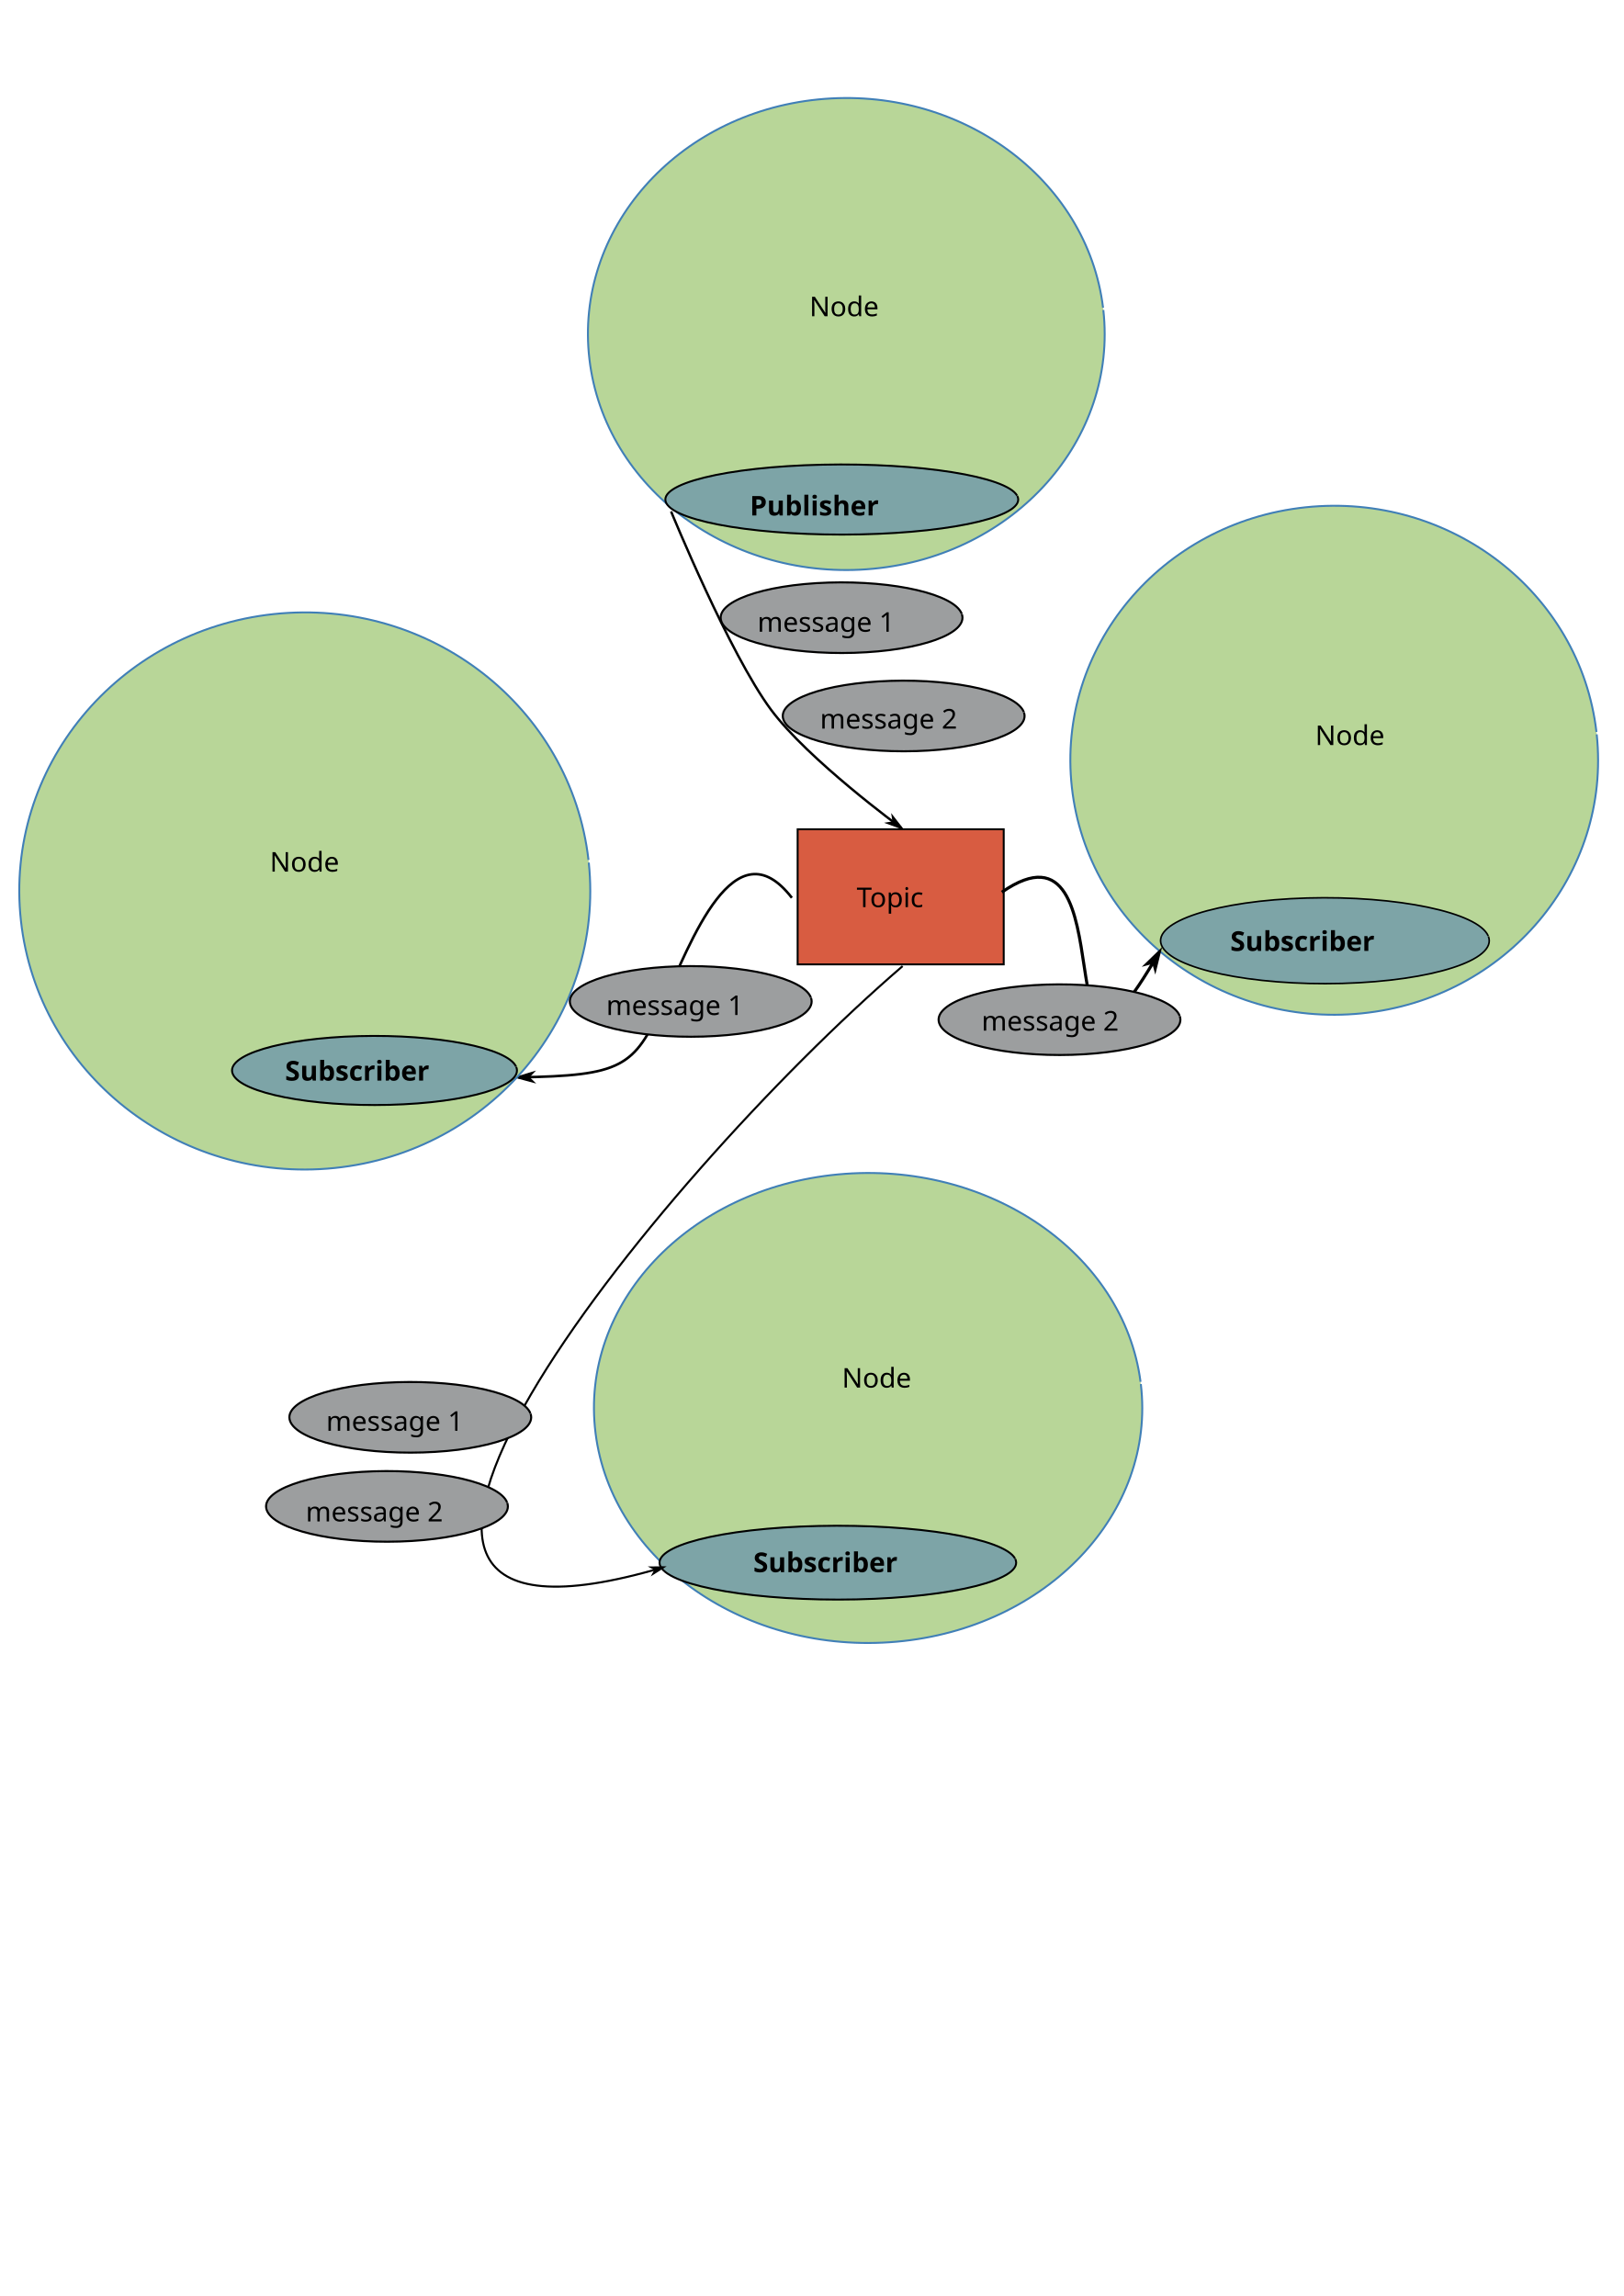
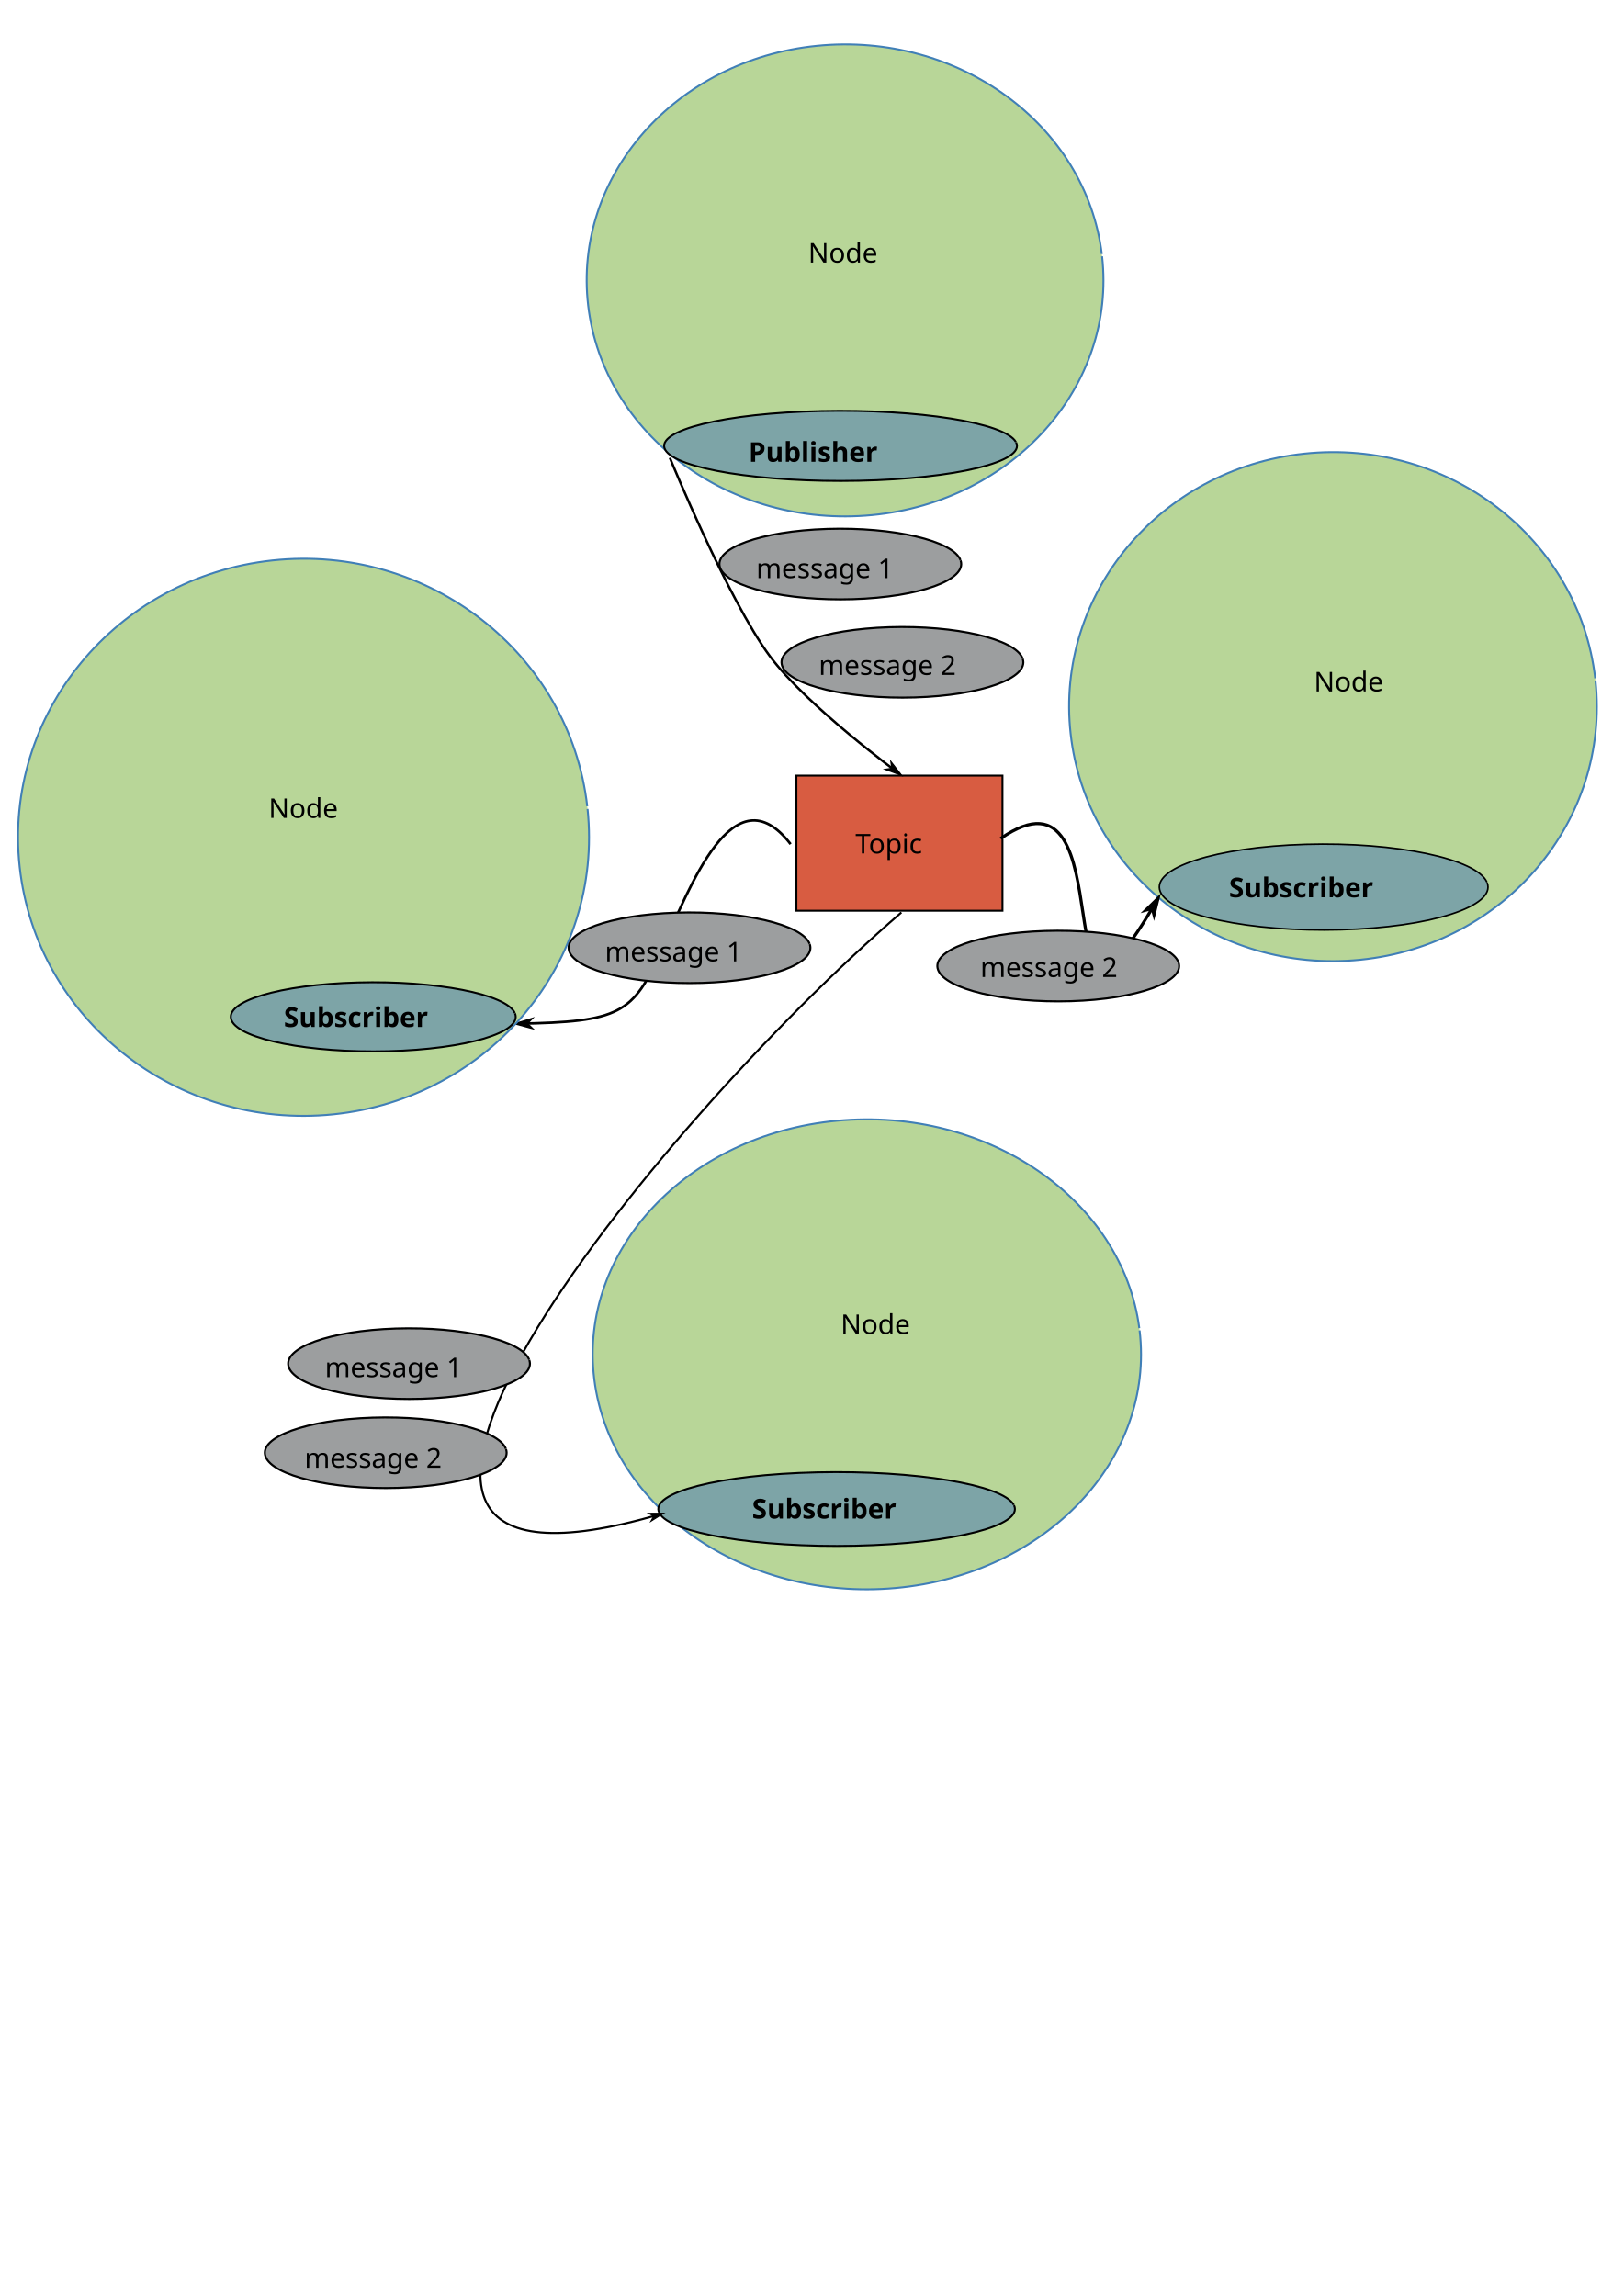
- <svg xmlns="http://www.w3.org/2000/svg" id="svg8" version="1.1" viewBox="0 0 210 297" height="297mm" width="210mm">
+ <svg xmlns="http://www.w3.org/2000/svg" width="210mm" height="297mm" viewBox="0 0 210 297" version="1.1" id="svg8">
  <defs id="defs2">
-     <marker style="overflow:visible;" id="marker1387" refX="0.0" refY="0.0" orient="auto">
-       <path transform="scale(0.4) rotate(180) translate(10,0)" style="fill-rule:evenodd;stroke:#000000;stroke-width:1pt;stroke-opacity:1;fill:#000000;fill-opacity:1" d="M 0.0,0.0 L 5.0,-5.0 L -12.5,0.0 L 5.0,5.0 L 0.0,0.0 z " id="path1385" />
+     <marker orient="auto" refY="0.0" refX="0.0" id="marker1387" style="overflow:visible;">
+       <path id="path1385" d="M 0.0,0.0 L 5.0,-5.0 L -12.5,0.0 L 5.0,5.0 L 0.0,0.0 z " style="fill-rule:evenodd;stroke:#000000;stroke-width:1pt;stroke-opacity:1;fill:#000000;fill-opacity:1" transform="scale(0.4) rotate(180) translate(10,0)" />
    </marker>
-     <marker orient="auto" refY="0.0" refX="0.0" id="marker1311" style="overflow:visible;">
-       <path id="path1309" d="M 0.0,0.0 L 5.0,-5.0 L -12.5,0.0 L 5.0,5.0 L 0.0,0.0 z " style="fill-rule:evenodd;stroke:#000000;stroke-width:1pt;stroke-opacity:1;fill:#000000;fill-opacity:1" transform="scale(0.4) rotate(180) translate(10,0)" />
+     <marker style="overflow:visible;" id="marker1311" refX="0.0" refY="0.0" orient="auto">
+       <path transform="scale(0.4) rotate(180) translate(10,0)" style="fill-rule:evenodd;stroke:#000000;stroke-width:1pt;stroke-opacity:1;fill:#000000;fill-opacity:1" d="M 0.0,0.0 L 5.0,-5.0 L -12.5,0.0 L 5.0,5.0 L 0.0,0.0 z " id="path1309" />
    </marker>
-     <marker orient="auto" refY="0.0" refX="0.0" id="marker1301" style="overflow:visible;">
-       <path id="path1299" d="M 0.0,0.0 L 5.0,-5.0 L -12.5,0.0 L 5.0,5.0 L 0.0,0.0 z " style="fill-rule:evenodd;stroke:#000000;stroke-width:1pt;stroke-opacity:1;fill:#000000;fill-opacity:1" transform="scale(0.4) rotate(180) translate(10,0)" />
+     <marker style="overflow:visible;" id="marker1301" refX="0.0" refY="0.0" orient="auto">
+       <path transform="scale(0.4) rotate(180) translate(10,0)" style="fill-rule:evenodd;stroke:#000000;stroke-width:1pt;stroke-opacity:1;fill:#000000;fill-opacity:1" d="M 0.0,0.0 L 5.0,-5.0 L -12.5,0.0 L 5.0,5.0 L 0.0,0.0 z " id="path1299" />
    </marker>
-     <marker orient="auto" refY="0.0" refX="0.0" id="marker1291" style="overflow:visible;">
-       <path id="path1289" d="M 0.0,0.0 L 5.0,-5.0 L -12.5,0.0 L 5.0,5.0 L 0.0,0.0 z " style="fill-rule:evenodd;stroke:#000000;stroke-width:1pt;stroke-opacity:1;fill:#000000;fill-opacity:1" transform="scale(0.4) rotate(180) translate(10,0)" />
+     <marker style="overflow:visible;" id="marker1291" refX="0.0" refY="0.0" orient="auto">
+       <path transform="scale(0.4) rotate(180) translate(10,0)" style="fill-rule:evenodd;stroke:#000000;stroke-width:1pt;stroke-opacity:1;fill:#000000;fill-opacity:1" d="M 0.0,0.0 L 5.0,-5.0 L -12.5,0.0 L 5.0,5.0 L 0.0,0.0 z " id="path1289" />
    </marker>
  </defs>
  <g id="layer1">
-     <path d="m 206.509,94.994 a 34.126,32.919 0 0 1 -30.393,36.091 34.126,32.919 0 0 1 -37.487,-29.231 34.126,32.919 0 0 1 30.212,-36.232 34.126,32.919 0 0 1 37.633,29.056" id="path868" style="fill:#b8d698;fill-rule:evenodd;stroke:#407fb7;stroke-width:0.25;stroke-miterlimit:10;stroke-opacity:1;fill-opacity:1" />
-     <path d="M 142.698,40.1 A 33.415,30.527 0 0 1 112.938,73.569 33.415,30.527 0 0 1 76.232,46.462 33.415,30.527 0 0 1 105.815,12.863 a 33.415,30.527 0 0 1 36.849,26.945" id="path870" style="fill:#b8d698;fill-rule:evenodd;stroke:#407fb7;stroke-width:0.25;stroke-miterlimit:10;stroke-opacity:1;fill-opacity:1" />
-     <path d="m 147.548,179.036 a 35.455,30.396 0 0 1 -31.577,33.325 35.455,30.396 0 0 1 -38.948,-26.991 35.455,30.396 0 0 1 31.389,-33.455 35.455,30.396 0 0 1 39.099,26.83" id="path872" style="fill:#b8d698;fill-rule:evenodd;stroke:#407fb7;stroke-width:0.25;stroke-miterlimit:10;stroke-opacity:1;fill-opacity:1" />
-     <rect y="107.271" x="103.162" height="17.477" width="26.652" id="rect874" style="fill:#d85c41;fill-rule:evenodd;stroke:#000000;stroke-width:0.25;stroke-miterlimit:10;fill-opacity:1" />
-     <path d="m 131.305,201.653 a 23.062,4.777 0 0 1 -20.539,5.237 23.062,4.777 0 0 1 -25.333,-4.241 23.062,4.777 0 0 1 20.417,-5.257 23.062,4.777 0 0 1 25.431,4.216" id="path876" style="fill:#7da4a7;fill-rule:evenodd;stroke:#000000;stroke-width:0.25;stroke-miterlimit:10;fill-opacity:1" />
-     <path d="m 192.499,121.12 a 21.253,5.555 0 0 1 -18.928,6.091 21.253,5.555 0 0 1 -23.346,-4.933 21.253,5.555 0 0 1 18.815,-6.115 21.253,5.555 0 0 1 23.437,4.904" id="path878" style="fill:#7da4a7;fill-rule:evenodd;stroke:#000000;stroke-width:0.208;stroke-miterlimit:10;fill-opacity:1" />
-     <path d="M 131.572,64.155 A 22.818,4.535 0 0 1 111.25,69.127 22.818,4.535 0 0 1 86.184,65.1 22.818,4.535 0 0 1 106.385,60.109 22.818,4.535 0 0 1 131.548,64.112" id="path882" style="fill:#7da4a7;fill-rule:evenodd;stroke:#000000;stroke-width:0.25;stroke-miterlimit:10;fill-opacity:1" />
-     <path id="path888" d="m 86.795,66.161 c 0,0 7.544,18.399 12.922,25.643 4.813,6.484 16.792,15.248 16.792,15.248" style="fill:none;stroke:#000000;stroke-width:0.307px;stroke-linecap:butt;stroke-linejoin:miter;stroke-opacity:1;marker-end:url(#marker1291)" />
-     <path id="path890" d="m 102.415,116.137 c -7.4,-9.587 -13.06,5.629 -16.72,13.777 -3.66,8.148 -5.318,9.229 -18.641,9.447" style="fill:none;stroke:#000000;stroke-width:0.331;stroke-linecap:butt;stroke-linejoin:miter;stroke-miterlimit:4;stroke-dasharray:none;stroke-opacity:1;marker-end:url(#marker1387)" />
-     <path id="path898" d="M 116.74,124.97 C 84.266,152.933 31.368,218.815 85.728,202.755" style="fill:none;stroke:#000000;stroke-width:0.265px;stroke-linecap:butt;stroke-linejoin:miter;stroke-opacity:1;marker-end:url(#marker1301)" />
-     <path id="path904" d="m 129.941,116.178 -0.213,0.158 15.914,21.492 0.213,-0.158 c -9.51,-3.235 -17.728,-7.677 -15.914,-21.492 z" style="color:#000000;font-style:normal;font-variant:normal;font-weight:normal;font-stretch:normal;font-size:medium;line-height:normal;font-family:sans-serif;font-variant-ligatures:normal;font-variant-position:normal;font-variant-caps:normal;font-variant-numeric:normal;font-variant-alternates:normal;font-variant-east-asian:normal;font-feature-settings:normal;font-variation-settings:normal;text-indent:0;text-align:start;text-decoration:none;text-decoration-line:none;text-decoration-style:solid;text-decoration-color:#000000;letter-spacing:normal;word-spacing:normal;text-transform:none;writing-mode:lr-tb;direction:ltr;text-orientation:mixed;dominant-baseline:auto;baseline-shift:baseline;text-anchor:start;white-space:normal;shape-padding:0;shape-margin:0;inline-size:0;clip-rule:nonzero;display:inline;overflow:visible;visibility:visible;opacity:1;isolation:auto;mix-blend-mode:normal;color-interpolation:sRGB;color-interpolation-filters:linearRGB;solid-color:#000000;solid-opacity:1;vector-effect:none;fill:none;fill-opacity:1;fill-rule:nonzero;stroke:none;stroke-width:0.265px;stroke-linecap:butt;stroke-linejoin:miter;stroke-miterlimit:4;stroke-dasharray:none;stroke-dashoffset:0;stroke-opacity:1;color-rendering:auto;image-rendering:auto;shape-rendering:auto;text-rendering:auto;enable-background:accumulate;stop-color:#000000;stop-opacity:1" />
-     <path style="fill:none;stroke:#000000;stroke-width:0.398;stroke-linecap:butt;stroke-linejoin:miter;stroke-miterlimit:4;stroke-dasharray:none;stroke-opacity:1;marker-end:url(#marker1311)" d="m 129.576,115.41 c 16.877,-11.738 4.76,34.884 20.337,7.773" id="path890-6" />
-     <text xml:space="preserve" style="font-weight:bold;font-size:3.528px;line-height:1.25;font-family:sans-serif;-inkscape-font-specification:'sans-serif Bold';stroke-width:0.265" x="104.688" y="40.909" id="text941-7">
-       <tspan id="tspan939-5" x="104.688" y="40.909" style="font-weight:normal;stroke-width:0.265">Node</tspan>
+     <path style="fill:#b8d698;fill-opacity:1;fill-rule:evenodd;stroke:#407fb7;stroke-width:0.25;stroke-miterlimit:10;stroke-opacity:1" id="path868" d="M 206.348,88.054 A 34.126,32.919 0 0 1 175.956,124.145 34.126,32.919 0 0 1 138.469,94.914 34.126,32.919 0 0 1 168.681,58.682 34.126,32.919 0 0 1 206.313,87.739" />
+     <path style="fill:#b8d698;fill-opacity:1;fill-rule:evenodd;stroke:#407fb7;stroke-width:0.25;stroke-miterlimit:10;stroke-opacity:1" id="path870" d="M 142.537,33.16 A 33.415,30.527 0 0 1 112.778,66.629 33.415,30.527 0 0 1 76.071,39.522 33.415,30.527 0 0 1 105.654,5.923 33.415,30.527 0 0 1 142.503,32.868" />
+     <path style="fill:#b8d698;fill-opacity:1;fill-rule:evenodd;stroke:#407fb7;stroke-width:0.25;stroke-miterlimit:10;stroke-opacity:1" id="path872" d="m 147.387,172.096 a 35.455,30.396 0 0 1 -31.577,33.325 35.455,30.396 0 0 1 -38.948,-26.991 35.455,30.396 0 0 1 31.389,-33.455 35.455,30.396 0 0 1 39.099,26.83" />
+     <rect style="fill:#d85c41;fill-opacity:1;fill-rule:evenodd;stroke:#000000;stroke-width:0.25;stroke-miterlimit:10" id="rect874" width="26.652" height="17.477" x="103.002" y="100.33" />
+     <path style="fill:#7da4a7;fill-opacity:1;fill-rule:evenodd;stroke:#000000;stroke-width:0.25;stroke-miterlimit:10" id="path876" d="m 131.144,194.713 a 23.062,4.777 0 0 1 -20.539,5.237 23.062,4.777 0 0 1 -25.333,-4.241 23.062,4.777 0 0 1 20.417,-5.257 23.062,4.777 0 0 1 25.431,4.216" />
+     <path style="fill:#7da4a7;fill-opacity:1;fill-rule:evenodd;stroke:#000000;stroke-width:0.208;stroke-miterlimit:10" id="path878" d="m 192.338,114.18 a 21.253,5.555 0 0 1 -18.928,6.091 21.253,5.555 0 0 1 -23.346,-4.933 21.253,5.555 0 0 1 18.815,-6.115 21.253,5.555 0 0 1 23.437,4.904" />
+     <path style="fill:#7da4a7;fill-opacity:1;fill-rule:evenodd;stroke:#000000;stroke-width:0.25;stroke-miterlimit:10" id="path882" d="m 131.411,57.215 a 22.818,4.535 0 0 1 -20.322,4.972 22.818,4.535 0 0 1 -25.066,-4.027 22.818,4.535 0 0 1 20.201,-4.991 22.818,4.535 0 0 1 25.163,4.003" />
+     <path style="fill:none;stroke:#000000;stroke-width:0.307px;stroke-linecap:butt;stroke-linejoin:miter;stroke-opacity:1;marker-end:url(#marker1291)" d="m 86.635,59.221 c 0,0 7.544,18.399 12.922,25.643 4.813,6.484 16.792,15.248 16.792,15.248" id="path888" />
+     <path style="fill:none;stroke:#000000;stroke-width:0.331;stroke-linecap:butt;stroke-linejoin:miter;stroke-miterlimit:4;stroke-dasharray:none;stroke-opacity:1;marker-end:url(#marker1387)" d="m 102.254,109.196 c -7.4,-9.587 -13.06,5.629 -16.72,13.777 -3.66,8.148 -5.318,9.229 -18.641,9.447" id="path890" />
+     <path style="fill:none;stroke:#000000;stroke-width:0.265px;stroke-linecap:butt;stroke-linejoin:miter;stroke-opacity:1;marker-end:url(#marker1301)" d="M 116.58,118.029 C 84.105,145.992 31.207,211.874 85.568,195.815" id="path898" />
+     <path style="color:#000000;font-style:normal;font-variant:normal;font-weight:normal;font-stretch:normal;font-size:medium;line-height:normal;font-family:sans-serif;font-variant-ligatures:normal;font-variant-position:normal;font-variant-caps:normal;font-variant-numeric:normal;font-variant-alternates:normal;font-variant-east-asian:normal;font-feature-settings:normal;font-variation-settings:normal;text-indent:0;text-align:start;text-decoration:none;text-decoration-line:none;text-decoration-style:solid;text-decoration-color:#000000;letter-spacing:normal;word-spacing:normal;text-transform:none;writing-mode:lr-tb;direction:ltr;text-orientation:mixed;dominant-baseline:auto;baseline-shift:baseline;text-anchor:start;white-space:normal;shape-padding:0;shape-margin:0;inline-size:0;clip-rule:nonzero;display:inline;overflow:visible;visibility:visible;opacity:1;isolation:auto;mix-blend-mode:normal;color-interpolation:sRGB;color-interpolation-filters:linearRGB;solid-color:#000000;solid-opacity:1;vector-effect:none;fill:none;fill-opacity:1;fill-rule:nonzero;stroke:none;stroke-width:0.265px;stroke-linecap:butt;stroke-linejoin:miter;stroke-miterlimit:4;stroke-dasharray:none;stroke-dashoffset:0;stroke-opacity:1;color-rendering:auto;image-rendering:auto;shape-rendering:auto;text-rendering:auto;enable-background:accumulate;stop-color:#000000;stop-opacity:1" d="m 129.781,109.237 -0.213,0.158 15.914,21.492 0.213,-0.158 c -9.51,-3.235 -17.728,-7.677 -15.914,-21.492 z" id="path904" />
+     <path id="path890-6" d="m 129.415,108.47 c 16.877,-11.738 4.76,34.884 20.337,7.773" style="fill:none;stroke:#000000;stroke-width:0.398;stroke-linecap:butt;stroke-linejoin:miter;stroke-miterlimit:4;stroke-dasharray:none;stroke-opacity:1;marker-end:url(#marker1311)" />
+     <text id="text941-7" y="33.969" x="104.527" style="font-weight:bold;font-size:3.528px;line-height:1.25;font-family:sans-serif;-inkscape-font-specification:'sans-serif Bold';stroke-width:0.265" xml:space="preserve">
+       <tspan style="font-weight:normal;stroke-width:0.265" y="33.969" x="104.527" id="tspan939-5">Node</tspan>
    </text>
-     <text xml:space="preserve" style="font-weight:bold;font-size:3.528px;line-height:1.25;font-family:sans-serif;-inkscape-font-specification:'sans-serif Bold';stroke-width:0.265" x="170.097" y="96.376" id="text941-3">
-       <tspan id="tspan939-56" x="170.097" y="96.376" style="font-weight:normal;stroke-width:0.265">Node</tspan>
+     <text id="text941-3" y="89.435" x="169.937" style="font-weight:bold;font-size:3.528px;line-height:1.25;font-family:sans-serif;-inkscape-font-specification:'sans-serif Bold';stroke-width:0.265" xml:space="preserve">
+       <tspan style="font-weight:normal;stroke-width:0.265" y="89.435" x="169.937" id="tspan939-56">Node</tspan>
    </text>
-     <text xml:space="preserve" style="font-weight:bold;font-size:3.528px;line-height:1.25;font-family:sans-serif;-inkscape-font-specification:'sans-serif Bold';stroke-width:0.265" x="108.891" y="179.492" id="text941-2">
-       <tspan id="tspan939-9" x="108.891" y="179.492" style="font-weight:normal;stroke-width:0.265">Node</tspan>
+     <text id="text941-2" y="172.552" x="108.731" style="font-weight:bold;font-size:3.528px;line-height:1.25;font-family:sans-serif;-inkscape-font-specification:'sans-serif Bold';stroke-width:0.265" xml:space="preserve">
+       <tspan style="font-weight:normal;stroke-width:0.265" y="172.552" x="108.731" id="tspan939-9">Node</tspan>
    </text>
-     <path id="path866" style="fill:#b8d698;fill-rule:evenodd;stroke:#407fb7;stroke-width:0.25;stroke-miterlimit:10;stroke-opacity:1;fill-opacity:1" d="M 76.149,111.583 A 36.923,36.031 0 0 1 43.266,151.086 36.923,36.031 0 0 1 2.706,119.092 36.923,36.031 0 0 1 35.395,79.435 36.923,36.031 0 0 1 76.111,111.238" />
-     <path id="path880" style="fill:#7da4a7;fill-rule:evenodd;stroke:#000000;stroke-width:0.25;stroke-miterlimit:10;fill-opacity:1" d="m 66.766,138.016 a 18.426,4.47 0 0 1 -16.41,4.9 18.426,4.47 0 0 1 -20.241,-3.969 18.426,4.47 0 0 1 16.313,-4.919 18.426,4.47 0 0 1 20.319,3.945" />
-     <text id="text941" y="112.749" x="34.898" style="font-weight:bold;font-size:3.528px;line-height:1.25;font-family:sans-serif;-inkscape-font-specification:'sans-serif Bold';stroke-width:0.265" xml:space="preserve">
-       <tspan style="font-weight:normal;stroke-width:0.265" y="112.749" x="34.898" id="tspan939">Node</tspan>
+     <path d="M 75.989,104.643 A 36.923,36.031 0 0 1 43.105,144.146 36.923,36.031 0 0 1 2.546,112.151 36.923,36.031 0 0 1 35.234,72.494 36.923,36.031 0 0 1 75.951,104.298" style="fill:#b8d698;fill-opacity:1;fill-rule:evenodd;stroke:#407fb7;stroke-width:0.25;stroke-miterlimit:10;stroke-opacity:1" id="path866" />
+     <path d="m 66.605,131.076 a 18.426,4.47 0 0 1 -16.41,4.9 18.426,4.47 0 0 1 -20.241,-3.969 18.426,4.47 0 0 1 16.313,-4.919 18.426,4.47 0 0 1 20.319,3.945" style="fill:#7da4a7;fill-opacity:1;fill-rule:evenodd;stroke:#000000;stroke-width:0.25;stroke-miterlimit:10" id="path880" />
+     <text xml:space="preserve" style="font-weight:bold;font-size:3.528px;line-height:1.25;font-family:sans-serif;-inkscape-font-specification:'sans-serif Bold';stroke-width:0.265" x="34.737" y="105.808" id="text941">
+       <tspan id="tspan939" x="34.737" y="105.808" style="font-weight:normal;stroke-width:0.265">Node</tspan>
    </text>
-     <text id="text979" y="139.784" x="36.868" style="font-weight:bold;font-size:3.528px;line-height:1.25;font-family:sans-serif;-inkscape-font-specification:'sans-serif Bold';stroke-width:0.265" xml:space="preserve">
-       <tspan style="stroke-width:0.265" y="139.784" x="36.868" id="tspan977">Subscriber</tspan>
+     <text xml:space="preserve" style="font-weight:bold;font-size:3.528px;line-height:1.25;font-family:sans-serif;-inkscape-font-specification:'sans-serif Bold';stroke-width:0.265" x="36.707" y="132.844" id="text979">
+       <tspan id="tspan977" x="36.707" y="132.844" style="stroke-width:0.265">Subscriber</tspan>
    </text>
-     <text xml:space="preserve" style="font-weight:bold;font-size:3.528px;line-height:1.25;font-family:sans-serif;-inkscape-font-specification:'sans-serif Bold';stroke-width:0.265" x="97.424" y="203.371" id="text979-1">
-       <tspan id="tspan977-2" x="97.424" y="203.371" style="stroke-width:0.265">Subscriber</tspan>
+     <text id="text979-1" y="196.43" x="97.263" style="font-weight:bold;font-size:3.528px;line-height:1.25;font-family:sans-serif;-inkscape-font-specification:'sans-serif Bold';stroke-width:0.265" xml:space="preserve">
+       <tspan style="stroke-width:0.265" y="196.43" x="97.263" id="tspan977-2">Subscriber</tspan>
    </text>
-     <text xml:space="preserve" style="font-weight:bold;font-size:3.528px;line-height:1.25;font-family:sans-serif;-inkscape-font-specification:'sans-serif Bold';stroke-width:0.265" x="159.116" y="123.009" id="text979-7">
-       <tspan id="tspan977-0" x="159.116" y="123.009" style="stroke-width:0.265">Subscriber</tspan>
+     <text id="text979-7" y="116.068" x="158.955" style="font-weight:bold;font-size:3.528px;line-height:1.25;font-family:sans-serif;-inkscape-font-specification:'sans-serif Bold';stroke-width:0.265" xml:space="preserve">
+       <tspan style="stroke-width:0.265" y="116.068" x="158.955" id="tspan977-0">Subscriber</tspan>
    </text>
-     <text xml:space="preserve" style="font-weight:bold;font-size:3.528px;line-height:1.25;font-family:sans-serif;-inkscape-font-specification:'sans-serif Bold';stroke-width:0.265" x="96.981" y="66.676" id="text979-9">
-       <tspan id="tspan977-3" x="96.981" y="66.676" style="stroke-width:0.265">Publisher</tspan>
+     <text id="text979-9" y="59.735" x="96.82" style="font-weight:bold;font-size:3.528px;line-height:1.25;font-family:sans-serif;-inkscape-font-specification:'sans-serif Bold';stroke-width:0.265" xml:space="preserve">
+       <tspan style="stroke-width:0.265" y="59.735" x="96.82" id="tspan977-3">Publisher</tspan>
    </text>
-     <text id="text1017" y="117.34" x="110.802" style="font-weight:bold;font-size:3.528px;line-height:1.25;font-family:sans-serif;-inkscape-font-specification:'sans-serif Bold';stroke-width:0.265" xml:space="preserve">
-       <tspan style="stroke-width:0.265;font-weight:normal" y="117.34" x="110.802" id="tspan1015">Topic</tspan>
+     <text xml:space="preserve" style="font-weight:bold;font-size:3.528px;line-height:1.25;font-family:sans-serif;-inkscape-font-specification:'sans-serif Bold';stroke-width:0.265" x="110.642" y="110.4" id="text1017">
+       <tspan id="tspan1015" x="110.642" y="110.4" style="font-weight:normal;stroke-width:0.265">Topic</tspan>
    </text>
-     <path id="path1491" style="fill:#9c9e9f;fill-rule:evenodd;stroke:#000000;stroke-width:0.265;stroke-linejoin:miter;stroke-miterlimit:4;stroke-dasharray:none;stroke-opacity:1;fill-opacity:1" d="m 124.398,79.436 a 15.636,4.569 0 0 1 -13.925,5.009 15.636,4.569 0 0 1 -17.176,-4.057 15.636,4.569 0 0 1 13.843,-5.028 15.636,4.569 0 0 1 17.243,4.033" />
-     <text id="text1495" y="81.721" x="97.963" style="font-weight:bold;font-size:3.528px;line-height:1.25;font-family:sans-serif;-inkscape-font-specification:'sans-serif Bold';stroke-width:0.265" xml:space="preserve">
-       <tspan style="font-weight:normal;stroke-width:0.265" y="81.721" x="97.963" id="tspan1493">message 1</tspan>
-       <tspan style="font-weight:normal;stroke-width:0.265" y="86.131" x="97.963" id="tspan1603" />
+     <path d="m 124.237,72.496 a 15.636,4.569 0 0 1 -13.925,5.009 15.636,4.569 0 0 1 -17.176,-4.057 15.636,4.569 0 0 1 13.843,-5.028 15.636,4.569 0 0 1 17.243,4.033" style="fill:#9c9e9f;fill-opacity:1;fill-rule:evenodd;stroke:#000000;stroke-width:0.265;stroke-linejoin:miter;stroke-miterlimit:4;stroke-dasharray:none;stroke-opacity:1" id="path1491" />
+     <text xml:space="preserve" style="font-weight:bold;font-size:3.528px;line-height:1.25;font-family:sans-serif;-inkscape-font-specification:'sans-serif Bold';stroke-width:0.265" x="97.803" y="74.781" id="text1495">
+       <tspan id="tspan1493" x="97.803" y="74.781" style="font-weight:normal;stroke-width:0.265">message 1</tspan>
+       <tspan id="tspan1603" x="97.803" y="79.191" style="font-weight:normal;stroke-width:0.265" />
    </text>
-     <g transform="translate(2.505187,0.3061675)" id="g1720">
-       <path d="m 66.113,182.565 a 15.636,4.569 0 0 1 -13.925,5.009 15.636,4.569 0 0 1 -17.176,-4.057 15.636,4.569 0 0 1 13.843,-5.028 15.636,4.569 0 0 1 17.243,4.033" id="path1491-6" style="fill:#9c9e9f;fill-opacity:1;fill-rule:evenodd;stroke:#000000;stroke-width:0.265;stroke-linejoin:miter;stroke-miterlimit:4;stroke-dasharray:none;stroke-opacity:1" />
-       <text id="text1495-2" y="184.774" x="39.679" style="font-weight:bold;font-size:3.528px;line-height:1.25;font-family:sans-serif;-inkscape-font-specification:'sans-serif Bold';stroke-width:0.265" xml:space="preserve">
-         <tspan style="font-weight:normal;stroke-width:0.265" y="184.774" x="39.679" id="tspan1493-6">message 1</tspan>
+     <g id="g1720" transform="translate(2.344457,-6.63426)">
+       <path style="fill:#9c9e9f;fill-opacity:1;fill-rule:evenodd;stroke:#000000;stroke-width:0.265;stroke-linejoin:miter;stroke-miterlimit:4;stroke-dasharray:none;stroke-opacity:1" id="path1491-6" d="m 66.113,182.565 a 15.636,4.569 0 0 1 -13.925,5.009 15.636,4.569 0 0 1 -17.176,-4.057 15.636,4.569 0 0 1 13.843,-5.028 15.636,4.569 0 0 1 17.243,4.033" />
+       <text xml:space="preserve" style="font-weight:bold;font-size:3.528px;line-height:1.25;font-family:sans-serif;-inkscape-font-specification:'sans-serif Bold';stroke-width:0.265" x="39.679" y="184.774" id="text1495-2">
+         <tspan id="tspan1493-6" x="39.679" y="184.774" style="font-weight:normal;stroke-width:0.265">message 1</tspan>
      </text>
    </g>
-     <path style="fill:#9c9e9f;fill-rule:evenodd;stroke:#000000;stroke-width:0.265;stroke-linejoin:miter;stroke-miterlimit:4;stroke-dasharray:none;stroke-opacity:1;fill-opacity:1" id="path1491-8" d="m 104.89,129.075 a 15.636,4.569 0 0 1 -13.925,5.009 15.636,4.569 0 0 1 -17.176,-4.057 15.636,4.569 0 0 1 13.843,-5.028 15.636,4.569 0 0 1 17.243,4.033" />
-     <text xml:space="preserve" style="font-weight:bold;font-size:3.528px;line-height:1.25;font-family:sans-serif;-inkscape-font-specification:'sans-serif Bold';stroke-width:0.265" x="78.405" y="131.299" id="text1495-7">
-       <tspan id="tspan1493-9" x="78.405" y="131.299" style="font-weight:normal;stroke-width:0.265">message 1</tspan>
+     <path d="m 104.729,122.134 a 15.636,4.569 0 0 1 -13.925,5.009 15.636,4.569 0 0 1 -17.176,-4.057 15.636,4.569 0 0 1 13.843,-5.028 15.636,4.569 0 0 1 17.243,4.033" id="path1491-8" style="fill:#9c9e9f;fill-opacity:1;fill-rule:evenodd;stroke:#000000;stroke-width:0.265;stroke-linejoin:miter;stroke-miterlimit:4;stroke-dasharray:none;stroke-opacity:1" />
+     <text id="text1495-7" y="124.359" x="78.244" style="font-weight:bold;font-size:3.528px;line-height:1.25;font-family:sans-serif;-inkscape-font-specification:'sans-serif Bold';stroke-width:0.265" xml:space="preserve">
+       <tspan style="font-weight:normal;stroke-width:0.265" y="124.359" x="78.244" id="tspan1493-9">message 1</tspan>
    </text>
-     <path style="fill:#9c9e9f;fill-rule:evenodd;stroke:#000000;stroke-width:0.265;stroke-linejoin:miter;stroke-miterlimit:4;stroke-dasharray:none;stroke-opacity:1;fill-opacity:1" id="path1491-0" d="m 152.583,131.437 a 15.636,4.569 0 0 1 -13.925,5.009 15.636,4.569 0 0 1 -17.176,-4.057 15.636,4.569 0 0 1 13.843,-5.028 15.636,4.569 0 0 1 17.243,4.033" />
-     <text xml:space="preserve" style="font-weight:bold;font-size:3.528px;line-height:1.25;font-family:sans-serif;-inkscape-font-specification:'sans-serif Bold';stroke-width:0.265" x="126.947" y="133.322" id="text1495-23">
-       <tspan id="tspan1493-7" x="126.947" y="133.322" style="font-weight:normal;stroke-width:0.265">message 2</tspan>
-       <tspan x="126.947" y="137.732" style="font-weight:normal;stroke-width:0.265" id="tspan1636" />
+     <path d="m 152.422,124.496 a 15.636,4.569 0 0 1 -13.925,5.009 15.636,4.569 0 0 1 -17.176,-4.057 15.636,4.569 0 0 1 13.843,-5.028 15.636,4.569 0 0 1 17.243,4.033" id="path1491-0" style="fill:#9c9e9f;fill-opacity:1;fill-rule:evenodd;stroke:#000000;stroke-width:0.265;stroke-linejoin:miter;stroke-miterlimit:4;stroke-dasharray:none;stroke-opacity:1" />
+     <text id="text1495-23" y="126.381" x="126.787" style="font-weight:bold;font-size:3.528px;line-height:1.25;font-family:sans-serif;-inkscape-font-specification:'sans-serif Bold';stroke-width:0.265" xml:space="preserve">
+       <tspan style="font-weight:normal;stroke-width:0.265" y="126.381" x="126.787" id="tspan1493-7">message 2</tspan>
+       <tspan id="tspan1636" style="font-weight:normal;stroke-width:0.265" y="130.791" x="126.787" />
    </text>
-     <path style="fill:#9c9e9f;fill-rule:evenodd;stroke:#000000;stroke-width:0.265;stroke-linejoin:miter;stroke-miterlimit:4;stroke-dasharray:none;stroke-opacity:1;fill-opacity:1" id="path1491-9" d="m 132.429,92.149 a 15.636,4.569 0 0 1 -13.925,5.009 15.636,4.569 0 0 1 -17.176,-4.057 15.636,4.569 0 0 1 13.843,-5.028 15.636,4.569 0 0 1 17.243,4.033" />
-     <text xml:space="preserve" style="font-weight:bold;font-size:3.528px;line-height:1.25;font-family:sans-serif;-inkscape-font-specification:'sans-serif Bold';stroke-width:0.265" x="106.055" y="94.249" id="text1495-22">
-       <tspan x="106.055" y="94.249" style="font-weight:normal;stroke-width:0.265" id="tspan1632">message 2</tspan>
-       <tspan id="tspan1603-9" x="106.055" y="98.658" style="font-weight:normal;stroke-width:0.265" />
+     <path d="m 132.268,85.208 a 15.636,4.569 0 0 1 -13.925,5.009 15.636,4.569 0 0 1 -17.176,-4.057 15.636,4.569 0 0 1 13.843,-5.028 15.636,4.569 0 0 1 17.243,4.033" id="path1491-9" style="fill:#9c9e9f;fill-opacity:1;fill-rule:evenodd;stroke:#000000;stroke-width:0.265;stroke-linejoin:miter;stroke-miterlimit:4;stroke-dasharray:none;stroke-opacity:1" />
+     <text id="text1495-22" y="87.308" x="105.894" style="font-weight:bold;font-size:3.528px;line-height:1.25;font-family:sans-serif;-inkscape-font-specification:'sans-serif Bold';stroke-width:0.265" xml:space="preserve">
+       <tspan id="tspan1632" style="font-weight:normal;stroke-width:0.265" y="87.308" x="105.894">message 2</tspan>
+       <tspan style="font-weight:normal;stroke-width:0.265" y="91.718" x="105.894" id="tspan1603-9" />
    </text>
-     <path id="path1491-9-3" style="fill:#9c9e9f;fill-rule:evenodd;stroke:#000000;stroke-width:0.265;stroke-linejoin:miter;stroke-miterlimit:4;stroke-dasharray:none;stroke-opacity:1;fill-opacity:1" d="m 65.603,194.396 a 15.636,4.569 0 0 1 -13.925,5.009 15.636,4.569 0 0 1 -17.176,-4.057 15.636,4.569 0 0 1 13.843,-5.028 15.636,4.569 0 0 1 17.243,4.033" />
-     <text id="text1495-22-6" y="196.804" x="39.543" style="font-weight:bold;font-size:3.528px;line-height:1.25;font-family:sans-serif;-inkscape-font-specification:'sans-serif Bold';stroke-width:0.265" xml:space="preserve">
-       <tspan id="tspan1632-1" style="font-weight:normal;stroke-width:0.265" y="196.804" x="39.543">message 2</tspan>
-       <tspan style="font-weight:normal;stroke-width:0.265" y="201.214" x="39.543" id="tspan1603-9-2" />
+     <path d="m 65.442,187.456 a 15.636,4.569 0 0 1 -13.925,5.009 15.636,4.569 0 0 1 -17.176,-4.057 15.636,4.569 0 0 1 13.843,-5.028 15.636,4.569 0 0 1 17.243,4.033" style="fill:#9c9e9f;fill-opacity:1;fill-rule:evenodd;stroke:#000000;stroke-width:0.265;stroke-linejoin:miter;stroke-miterlimit:4;stroke-dasharray:none;stroke-opacity:1" id="path1491-9-3" />
+     <text xml:space="preserve" style="font-weight:bold;font-size:3.528px;line-height:1.25;font-family:sans-serif;-inkscape-font-specification:'sans-serif Bold';stroke-width:0.265" x="39.382" y="189.863" id="text1495-22-6">
+       <tspan x="39.382" y="189.863" style="font-weight:normal;stroke-width:0.265" id="tspan1632-1">message 2</tspan>
+       <tspan id="tspan1603-9-2" x="39.382" y="194.273" style="font-weight:normal;stroke-width:0.265" />
    </text>
  </g>
</svg>
